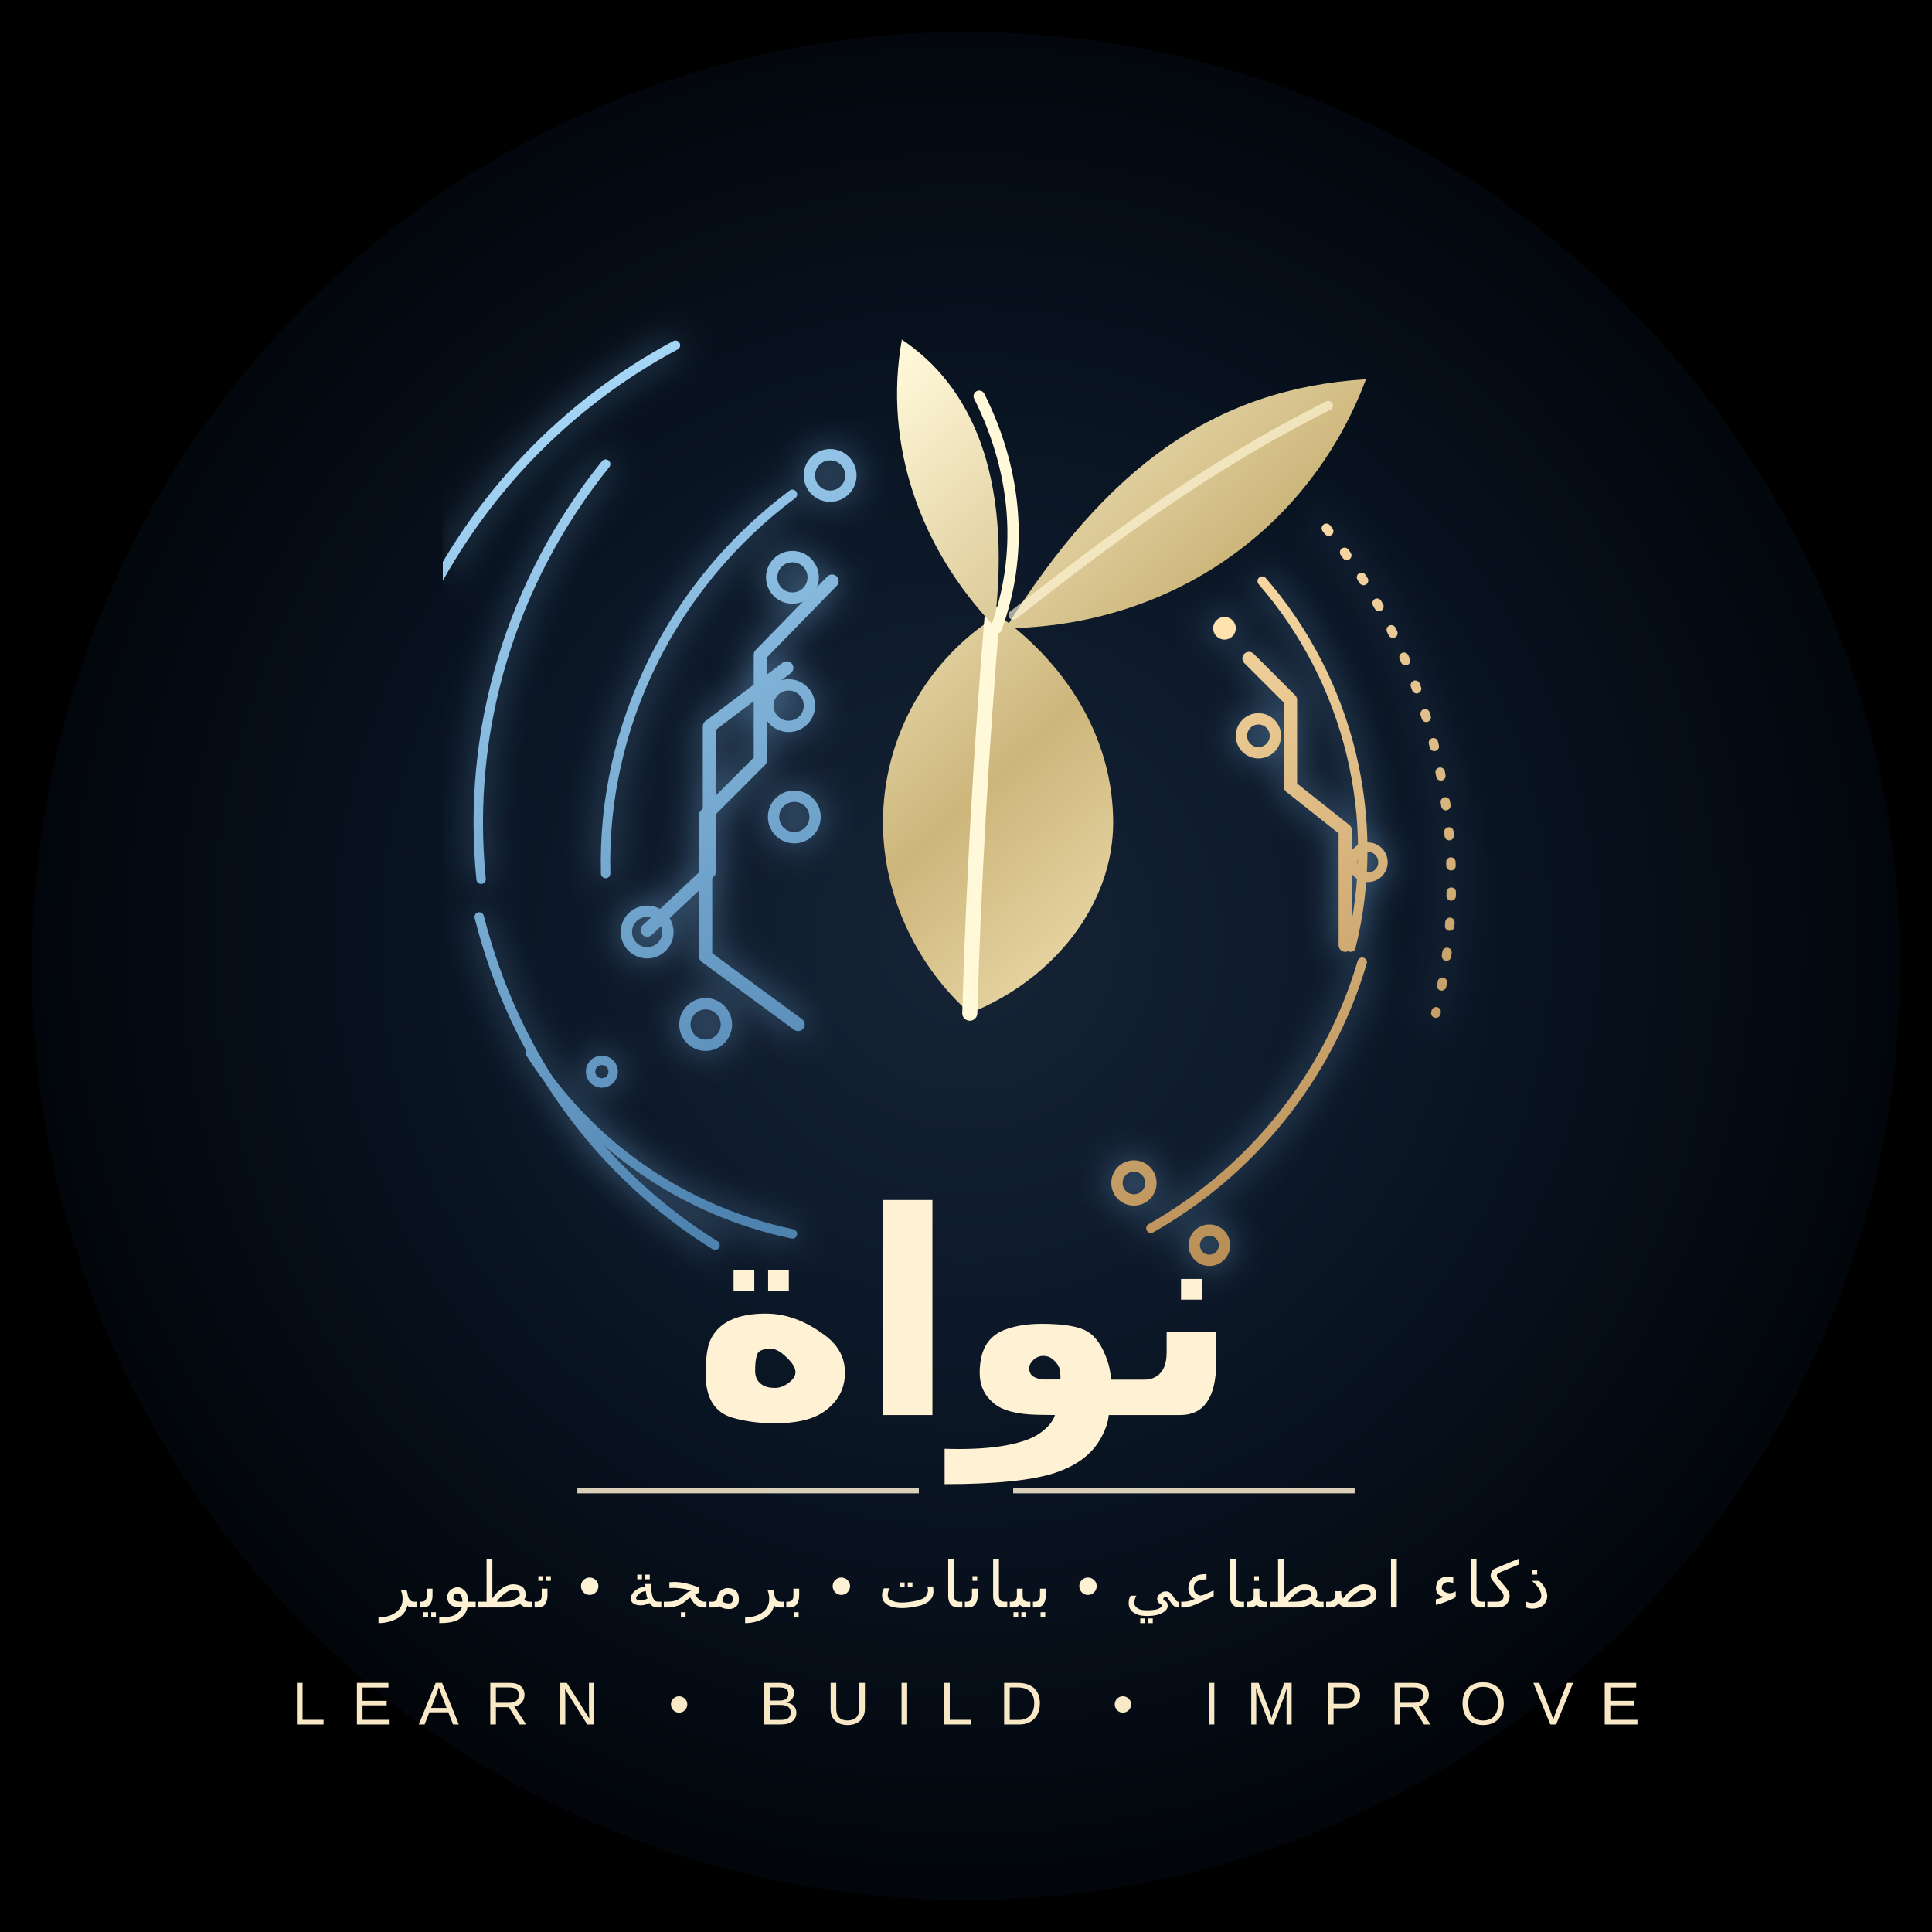
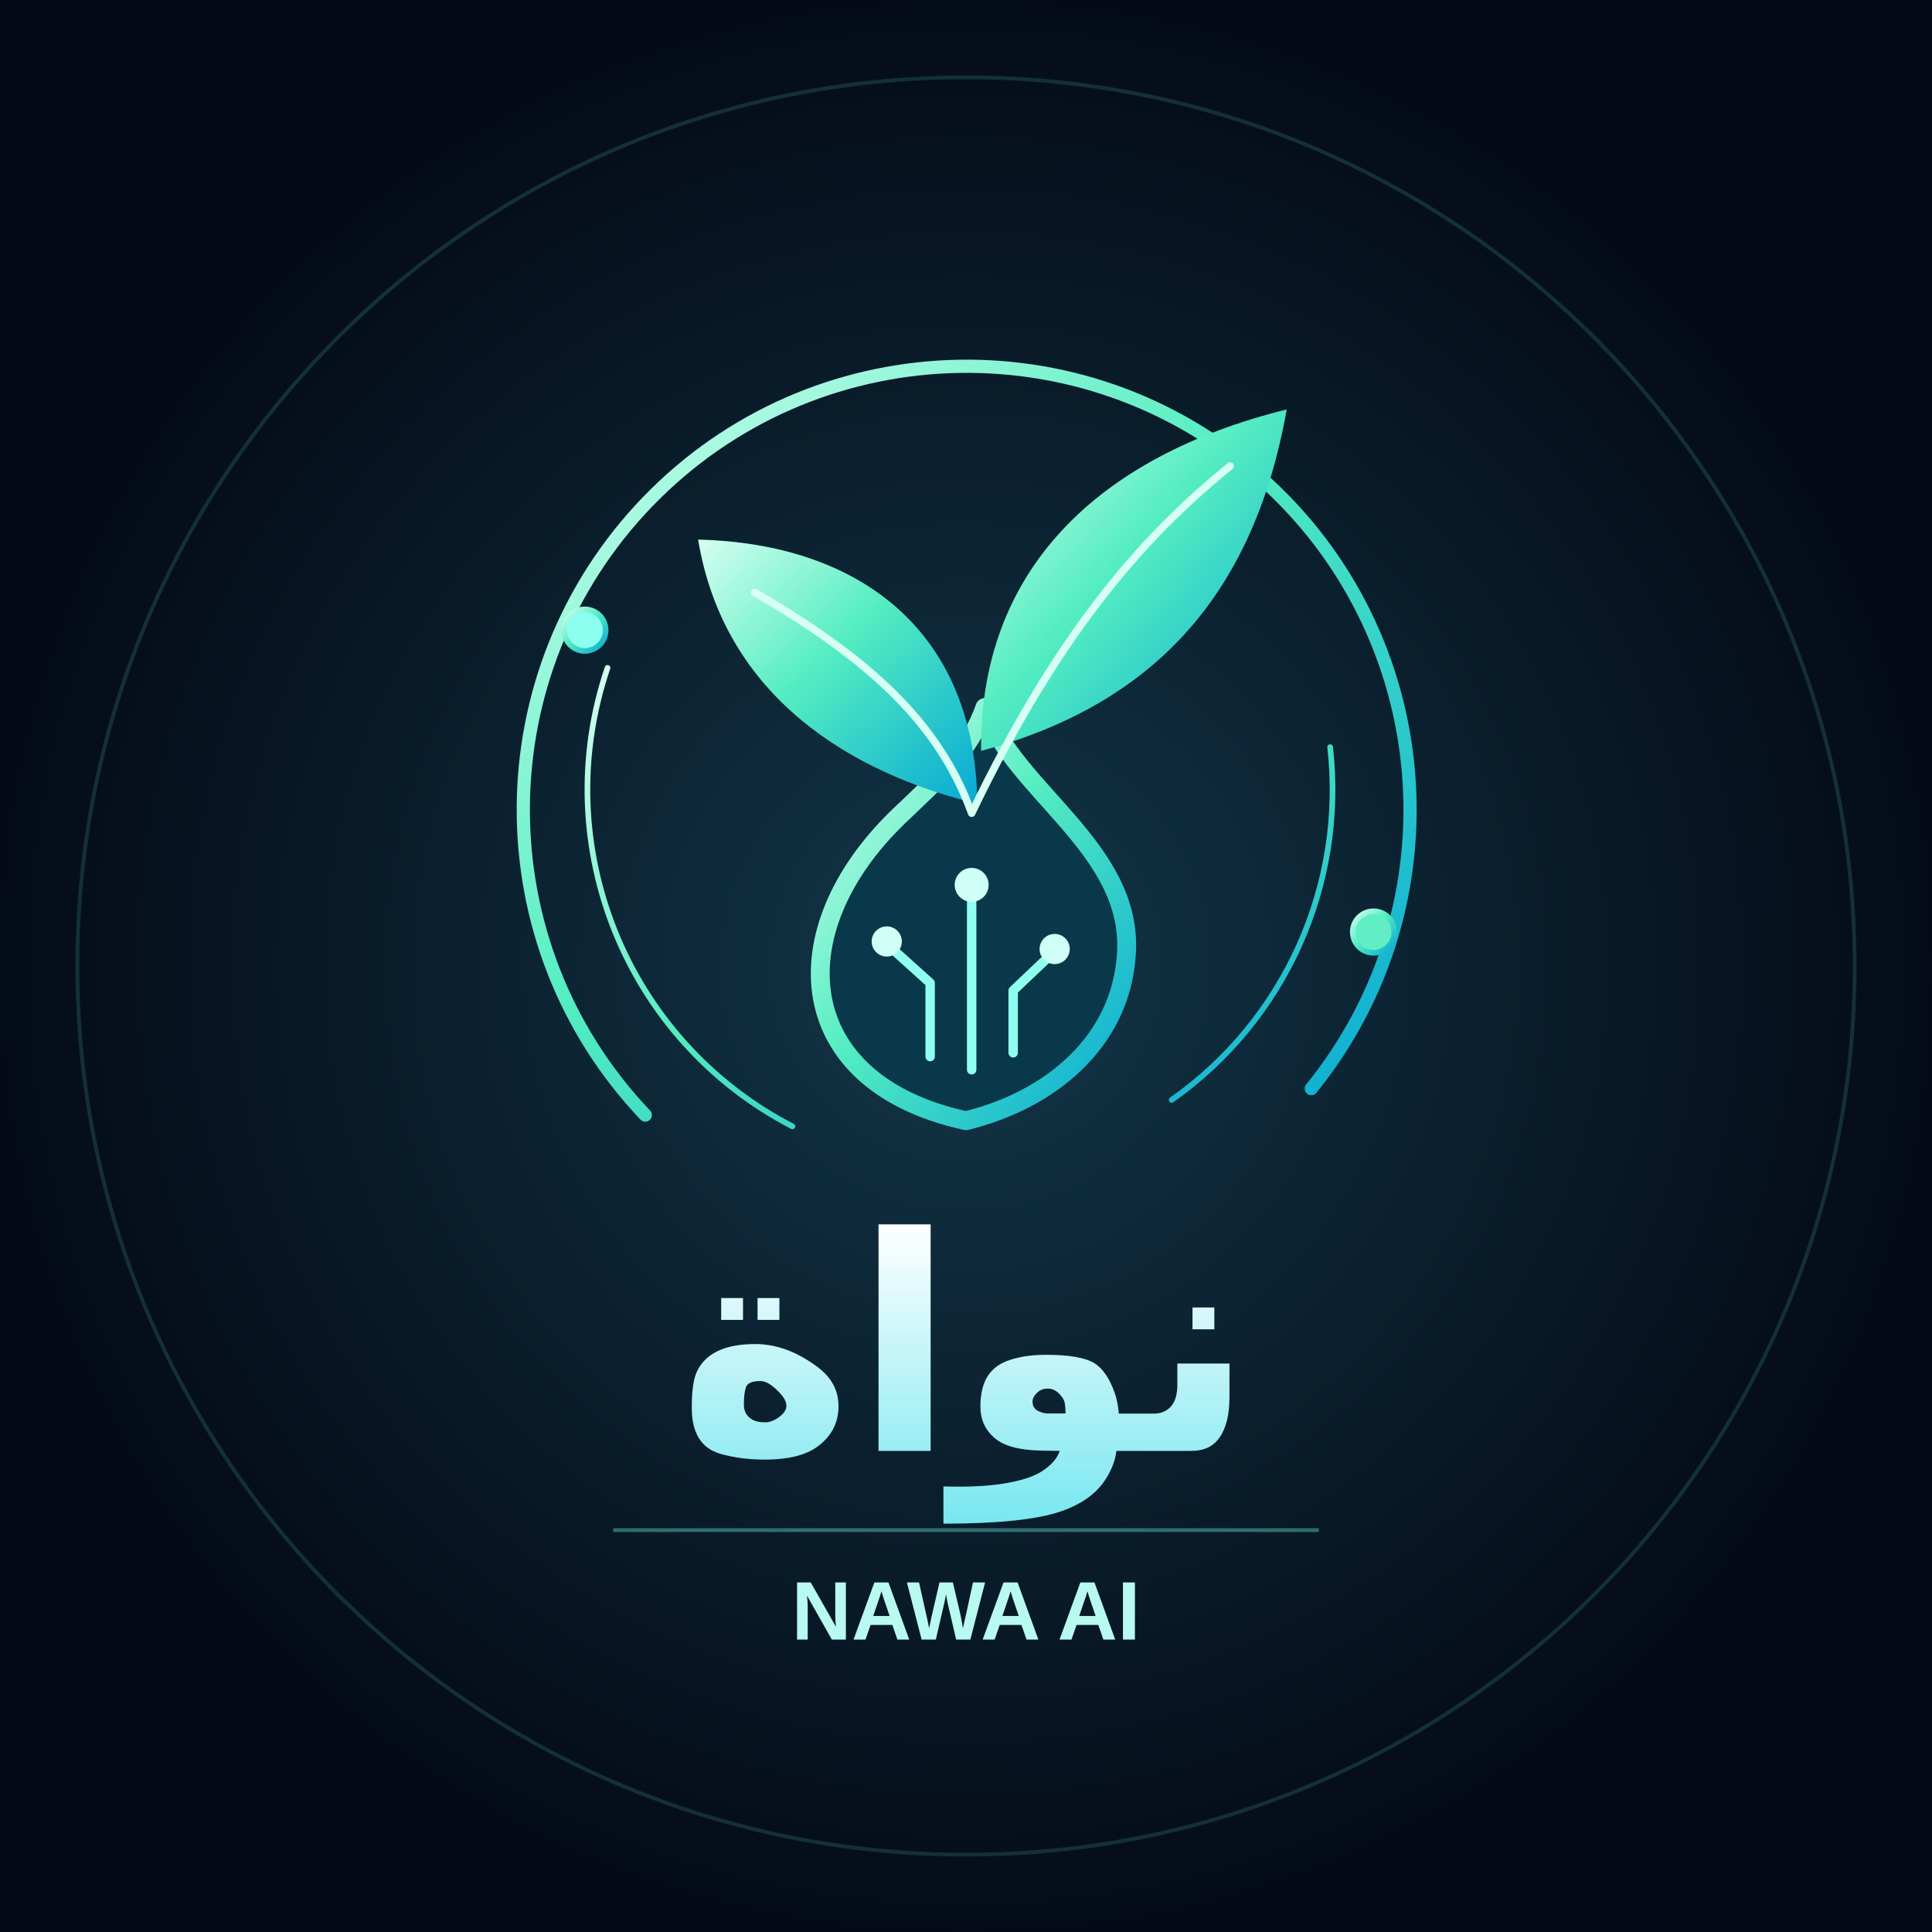
<svg xmlns="http://www.w3.org/2000/svg" width="1024" height="1024" viewBox="0 0 1024 1024" fill="none">
  <defs>
-     <radialGradient id="disc" cx="0" cy="0" r="1" gradientUnits="userSpaceOnUse" gradientTransform="translate(512 498) rotate(90) scale(500)">
-       <stop offset="0" stop-color="#162437" />
-       <stop offset="0.58" stop-color="#091422" />
-       <stop offset="1" stop-color="#02060B" />
+     <radialGradient id="bg">
+       <stop stop-color="#123649" />
+       <stop offset="1" stop-color="#040B16" />
    </radialGradient>
-     <linearGradient id="gold" x1="383" y1="277" x2="652" y2="567" gradientUnits="userSpaceOnUse">
-       <stop stop-color="#FFF8D9" />
-       <stop offset="0.5" stop-color="#CDB67B" />
-       <stop offset="1" stop-color="#FFF1C8" />
+     <linearGradient id="mint" x2="1" y2="1">
+       <stop stop-color="#D6FFF1" />
+       <stop offset=".45" stop-color="#54EDC1" />
+       <stop offset="1" stop-color="#08A9D4" />
    </linearGradient>
-     <linearGradient id="blue" x1="282" y1="210" x2="486" y2="592" gradientUnits="userSpaceOnUse">
-       <stop stop-color="#A7D7F7" />
-       <stop offset="1" stop-color="#4E83B0" />
+     <linearGradient id="ice" x2="0" y2="1">
+       <stop stop-color="#FFFFFF" />
+       <stop offset="1" stop-color="#78E7F0" />
    </linearGradient>
-     <linearGradient id="warm" x1="588" y1="288" x2="746" y2="628" gradientUnits="userSpaceOnUse">
-       <stop stop-color="#FFE2AD" />
-       <stop offset="1" stop-color="#B78D55" />
-     </linearGradient>
-     <filter id="glow" x="235" y="155" width="570" height="540" filterUnits="userSpaceOnUse" color-interpolation-filters="sRGB">
-       <feGaussianBlur stdDeviation="9" result="blur" />
-       <feColorMatrix in="blur" type="matrix" values="0 0 0 0 0.52 0 0 0 0 0.75 0 0 0 0 0.95 0 0 0 0.55 0" />
-       <feBlend in="SourceGraphic" />
-     </filter>
  </defs>
-   <rect width="1024" height="1024" fill="#000" />
-   <circle cx="512" cy="512" r="495" fill="url(#disc)" />
-   <g filter="url(#glow)" stroke-linecap="round" stroke-linejoin="round">
-     <path d="M358 183C300 214 253 263 224 323" stroke="url(#blue)" stroke-width="5" />
-     <path d="M321 246C271 308 247 387 255 466" stroke="url(#blue)" stroke-width="5" />
-     <path d="M254 486C273 561 318 622 379 660" stroke="url(#blue)" stroke-width="5" />
-     <path d="M420 654C363 642 313 608 281 558" stroke="url(#blue)" stroke-width="5" />
-     <path d="M420 262C357 309 319 384 321 463" stroke="url(#blue)" stroke-width="5" />
-     <path d="M441 308L403 347V403L374 432V507L423 543" stroke="url(#blue)" stroke-width="7" />
-     <path d="M417 354L376 385V462L343 493" stroke="url(#blue)" stroke-width="7" />
-     <circle cx="440" cy="252" r="11" stroke="url(#blue)" stroke-width="6" />
-     <circle cx="420" cy="306" r="11" stroke="url(#blue)" stroke-width="6" />
-     <circle cx="418" cy="374" r="11" stroke="url(#blue)" stroke-width="6" />
-     <circle cx="421" cy="433" r="11" stroke="url(#blue)" stroke-width="6" />
-     <circle cx="343" cy="494" r="11" stroke="url(#blue)" stroke-width="6" />
-     <circle cx="374" cy="543" r="11" stroke="url(#blue)" stroke-width="6" />
-     <circle cx="319" cy="568" r="6" stroke="url(#blue)" stroke-width="5" />
-     <path d="M669 308C715 361 733 434 716 502" stroke="url(#warm)" stroke-width="5" />
-     <path d="M703 280C760 351 783 447 761 537" stroke="url(#warm)" stroke-width="5" stroke-dasharray="2 14" />
-     <path d="M722 510C704 571 663 621 610 651" stroke="url(#warm)" stroke-width="5" />
-     <path d="M662 349L684 371V417L713 440V501" stroke="url(#warm)" stroke-width="7" />
-     <circle cx="649" cy="333" r="6" fill="#FFE2AD" />
-     <circle cx="667" cy="390" r="9" stroke="url(#warm)" stroke-width="6" />
-     <circle cx="725" cy="457" r="8" stroke="url(#warm)" stroke-width="5" />
-     <circle cx="601" cy="627" r="9" stroke="url(#warm)" stroke-width="6" />
-     <circle cx="641" cy="660" r="8" stroke="url(#warm)" stroke-width="6" />
+   <rect width="1024" height="1024" fill="url(#bg)" />
+   <circle cx="512" cy="512" r="471" stroke="#68EADA" stroke-opacity=".15" stroke-width="2" />
+   <g stroke-linecap="round" stroke-linejoin="round">
+     <g stroke="url(#mint)">
+       <path d="M342 591A235 235 0 1 1 695 577" stroke-width="7" />
+       <path d="M322 354A201 201 0 0 0 420 597M705 396A201 201 0 0 1 621 583" stroke-width="3" />
+       <circle cx="310" cy="334" r="11" fill="#8CFFF0" stroke-width="3" />
+       <circle cx="728" cy="494" r="11" fill="#62EEC4" stroke-width="3" />
+       <circle cx="644" cy="252" r="7" fill="#C1FFF1" />
+     </g>
+     <path d="M512 594C420 574 413 494 476 433C498 412 514 398 522 375C537 419 601 450 597 506C594 552 557 583 512 594Z" fill="#083849" stroke="url(#mint)" stroke-width="10" />
+     <path d="M518 426C452 410 384 370 370 286C455 288 517 334 518 426Z" fill="url(#mint)" />
+     <path d="M520 398C519 303 581 242 682 217C664 318 609 374 520 398Z" fill="url(#mint)" />
+     <path d="M400 314C462 350 498 384 515 431C563 331 609 282 652 247" stroke="#D7FFF4" stroke-width="4" />
+     <path d="M515 567V473M493 560V521L473 503M537 558V525L556 507" stroke="#8FFFF0" stroke-width="5" />
+     <g fill="#CFFFF7">
+       <circle cx="515" cy="469" r="9" />
+       <circle cx="470" cy="499" r="8" />
+       <circle cx="559" cy="503" r="8" />
+     </g>
  </g>
-   <g>
-     <path d="M514 537C487 513 468 476 468 436C468 390 492 349 529 326C568 354 590 394 590 436C590 479 559 519 514 537Z" fill="url(#gold)" />
-     <path d="M514 537C516 469 520 397 526 325" stroke="#FFF8D9" stroke-width="8" stroke-linecap="round" />
-     <path d="M527 332C537 251 514 204 478 180C468 236 488 291 527 332Z" fill="url(#gold)" />
-     <path d="M533 333C587 247 644 206 724 201C694 281 620 332 533 333Z" fill="url(#gold)" />
-     <path d="M519 210C540 252 542 295 528 333" stroke="#FFF8D9" stroke-width="6" stroke-linecap="round" />
-     <path d="M537 326C588 286 640 247 704 215" stroke="#FFF8D9" stroke-width="5" stroke-linecap="round" opacity="0.65" />
-   </g>
-   <text x="512" y="750" text-anchor="middle" direction="rtl" unicode-bidi="plaintext" fill="#FFF1D4" font-family="Tahoma, Arial, sans-serif" font-size="150" font-weight="800">نواة</text>
-   <path d="M306 790H487M537 790H718" stroke="#FFF1D4" stroke-width="3" opacity="0.85" />
-   <text x="512" y="852" text-anchor="middle" direction="rtl" unicode-bidi="plaintext" fill="#FFF1D4" font-family="Tahoma, Arial, sans-serif" font-size="34" letter-spacing="2">ذكاء اصطناعي  •  بيانات  •  برمجة  •  تطوير</text>
-   <text x="512" y="914" text-anchor="middle" fill="#F8E8C5" font-family="Arial, sans-serif" font-size="32" letter-spacing="14">LEARN  •  BUILD  •  IMPROVE</text>
+   <text x="512" y="769" text-anchor="middle" direction="rtl" lang="ar" fill="url(#ice)" font-family="Tahoma, Arial, sans-serif" font-size="158" font-weight="700">نواة</text>
+   <path d="M325 811H699" stroke="#69E9DC" stroke-opacity=".4" stroke-width="2" />
+   <text x="512" y="869" text-anchor="middle" fill="#B8F9F1" font-family="Arial, sans-serif" font-size="44" font-weight="700">NAWA AI</text>
</svg>
